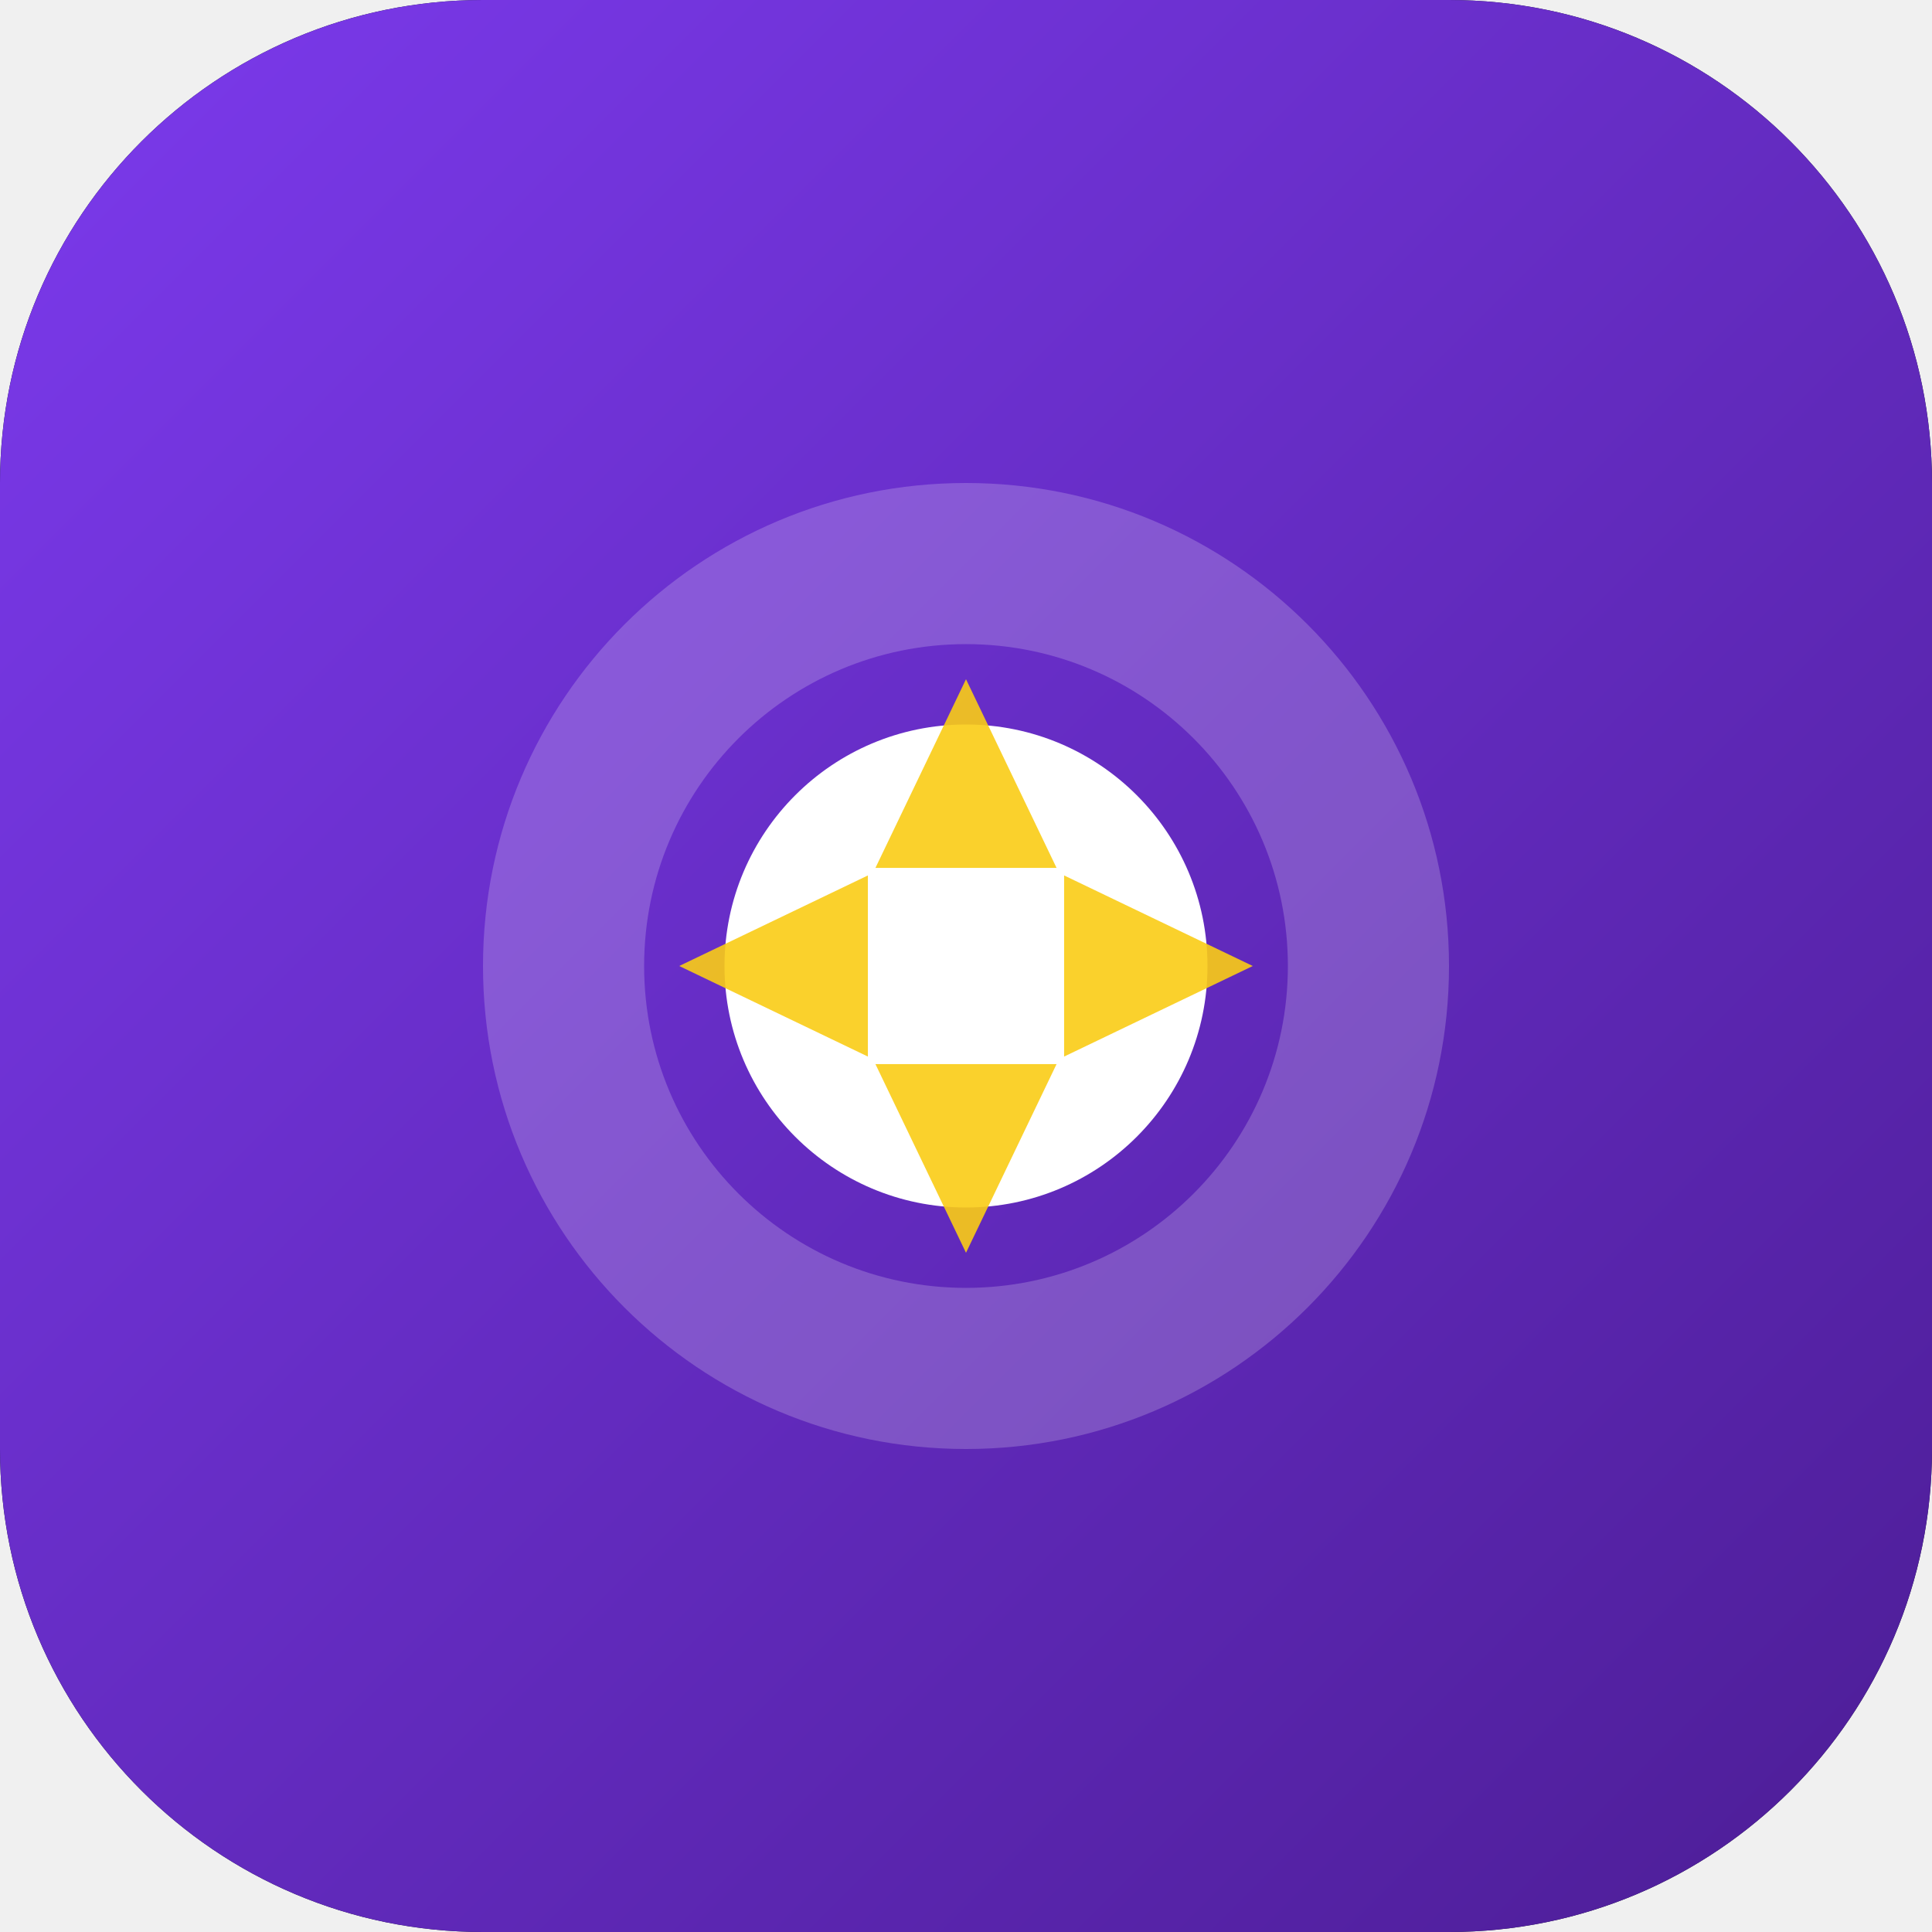
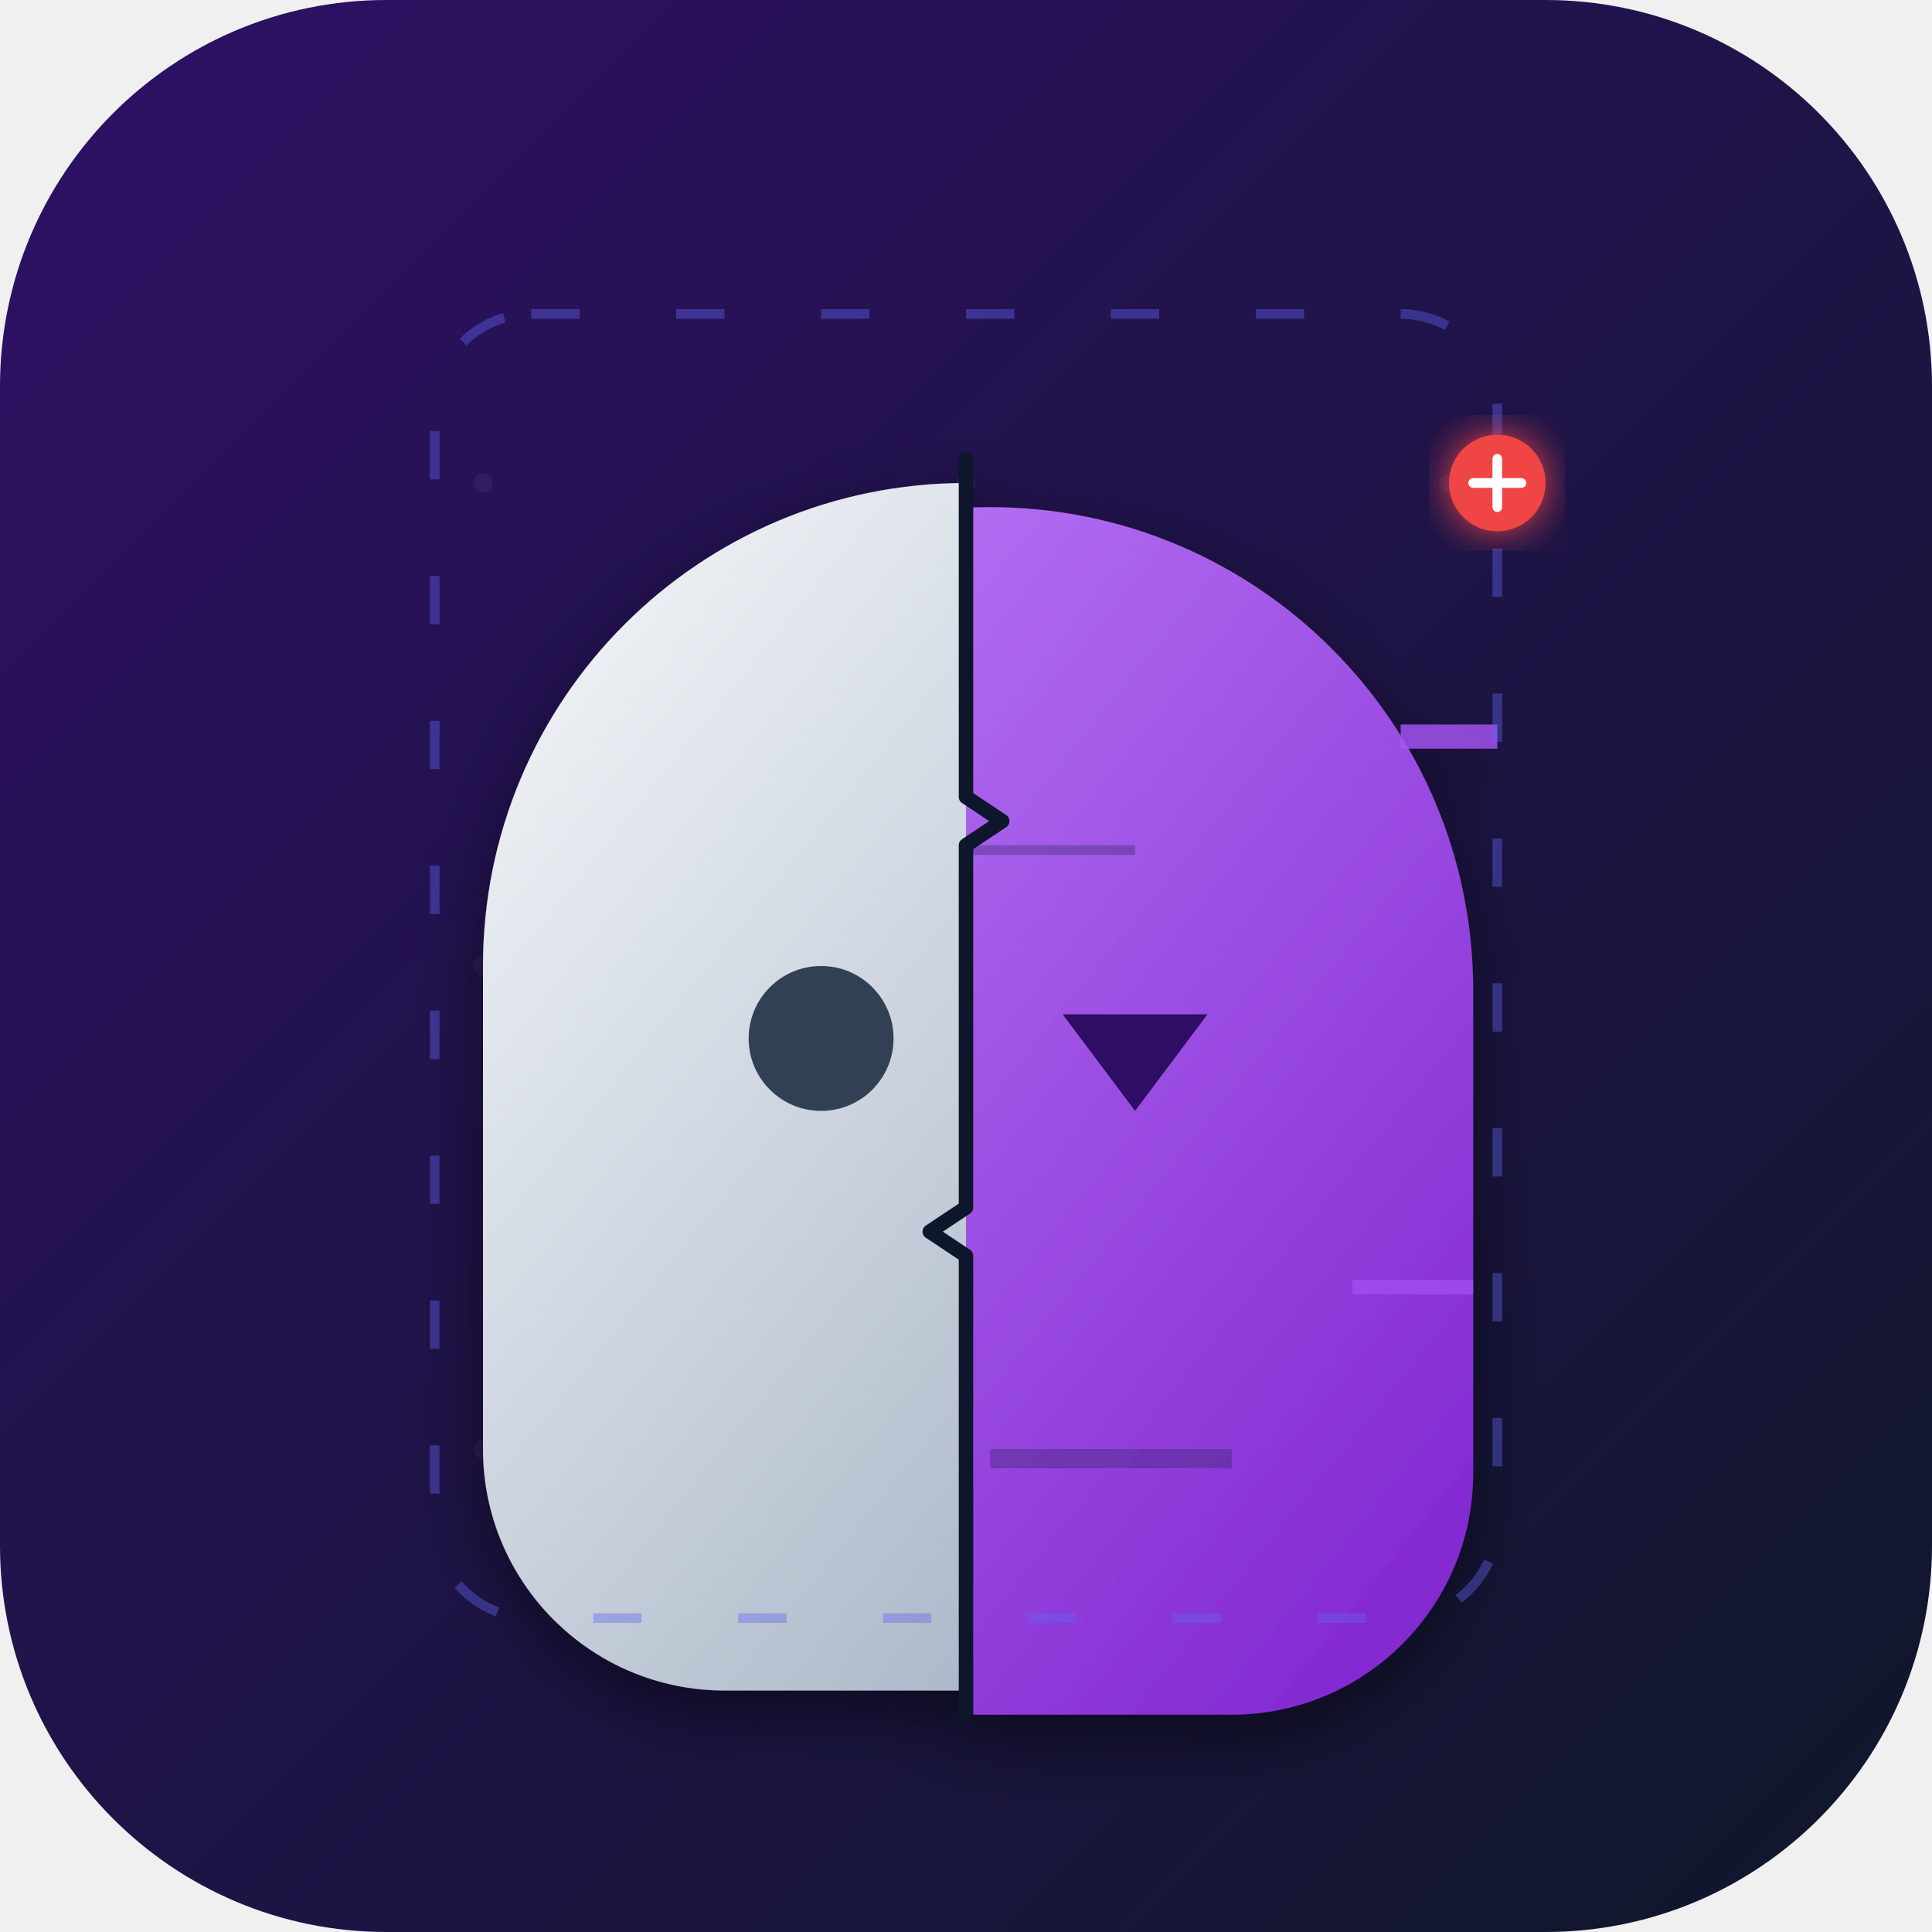
- <svg xmlns="http://www.w3.org/2000/svg" viewBox="0 0 512 512" fill="none">
-   <rect width="512" height="512" rx="128" fill="#0f172a" />
-   <rect x="0" y="0" width="512" height="512" rx="128" fill="url(#grad1)" />
+ <svg xmlns="http://www.w3.org/2000/svg" viewBox="0 0 800 800" aria-labelledby="titleId descId">
  <defs>
-     <linearGradient id="grad1" x1="0%" y1="0%" x2="100%" y2="100%">
-       <stop offset="0%" style="stop-color:#7c3aed;stop-opacity:1" />
-       <stop offset="100%" style="stop-color:#4c1d95;stop-opacity:1" />
+     <linearGradient id="bgGradient" x1="0%" y1="0%" x2="100%" y2="100%">
+       <stop offset="0%" stop-color="#2e1065" />
+       <stop offset="100%" stop-color="#0f172a" />
    </linearGradient>
+     <linearGradient id="citizenGradient" x1="0%" y1="0%" x2="100%" y2="100%">
+       <stop offset="0%" stop-color="#f8fafc" />
+       <stop offset="100%" stop-color="#94a3b8" />
+     </linearGradient>
+     <linearGradient id="intruderGradient" x1="0%" y1="0%" x2="100%" y2="100%">
+       <stop offset="0%" stop-color="#c084fc" />
+       <stop offset="100%" stop-color="#7e22ce" />
+     </linearGradient>
+     <filter id="glow" x="-20%" y="-20%" width="140%" height="140%">
+       <feGaussianBlur stdDeviation="8" result="blur" />
+       <feComposite in="SourceGraphic" in2="blur" operator="over" />
+     </filter>
+     <filter id="shadow" x="-20%" y="-20%" width="140%" height="140%">
+       <feDropShadow dx="0" dy="10" stdDeviation="15" flood-color="#000000" flood-opacity="0.50" />
+     </filter>
+     <clipPath id="clipLeft">
+       <rect x="0" y="0" width="400" height="800" />
+     </clipPath>
+     <clipPath id="clipRight">
+       <rect x="400" y="0" width="400" height="800" />
+     </clipPath>
  </defs>
-   <path d="M256 128C185.3 128 128 185.3 128 256C128 326.7 185.3 384 256 384C326.7 384 384 326.7 384 256C384 185.3 326.7 128 256 128ZM256 341.3C208.9 341.3 170.7 303.1 170.7 256C170.7 208.9 208.9 170.7 256 170.7C303.1 170.7 341.3 208.9 341.3 256C341.3 303.1 303.1 341.3 256 341.3Z" fill="white" fill-opacity="0.2" />
-   <circle cx="256" cy="256" r="64" fill="white" />
-   <path d="M256 180L280 230H232L256 180Z" fill="#facc15" opacity="0.9" />
-   <path d="M332 256L282 280V232L332 256Z" fill="#facc15" opacity="0.9" />
-   <path d="M180 256L230 232V280L180 256Z" fill="#facc15" opacity="0.9" />
-   <path d="M256 332L232 282H280L256 332Z" fill="#facc15" opacity="0.9" />
+   <rect width="800" height="800" rx="160" fill="url(#bgGradient)" />
+   <g fill="#ffffff" fill-opacity="0.05">
+     <circle cx="200" cy="200" r="4" />
+     <circle cx="400" cy="200" r="4" />
+     <circle cx="600" cy="200" r="4" />
+     <circle cx="200" cy="400" r="4" />
+     <circle cx="400" cy="400" r="4" />
+     <circle cx="600" cy="400" r="4" />
+     <circle cx="200" cy="600" r="4" />
+     <circle cx="400" cy="600" r="4" />
+     <circle cx="600" cy="600" r="4" />
+   </g>
+   <g transform="translate(0, 50)" filter="url(#shadow)">
+     <g clip-path="url(#clipLeft)">
+       <path d="M400,150 C510.46,150 600,239.54 600,350 L600,550 C600,605.23 555.23,650 500,650 L300,650 C244.77,650 200,605.23 200,550 L200,350 C200,239.54 289.54,150 400,150 Z" fill="url(#citizenGradient)" />
+       <circle cx="340" cy="380" r="30" fill="#334155" />
+     </g>
+     <g clip-path="url(#clipRight)">
+       <path transform="translate(10, 10)" d="M400,150 C510.46,150 600,239.54 600,350 L600,550 C600,605.23 555.23,650 500,650 L300,650 C244.77,650 200,605.23 200,550 L200,350 C200,239.54 289.54,150 400,150 Z" fill="url(#intruderGradient)" />
+       <path transform="translate(10, 10)" d="M430,360 L490,360 L460,400 Z" fill="#2e1065" />
+       <rect x="580" y="250" width="40" height="10" fill="#a855f7" opacity="0.80" />
+       <rect x="560" y="480" width="50" height="6" fill="#a855f7" opacity="0.60" />
+       <rect x="390" y="300" width="80" height="4" fill="#1e1b4b" opacity="0.30" />
+       <rect x="410" y="550" width="100" height="8" fill="#1e1b4b" opacity="0.30" />
+     </g>
+     <path d="M400,140 L400,280 L415,290 L400,300 L400,450 L385,460 L400,470 L400,660" stroke="#0f172a" stroke-width="6" fill="none" stroke-linecap="round" stroke-linejoin="round" />
+   </g>
+   <rect x="180" y="130" width="440" height="540" rx="40" fill="none" stroke="#6366f1" stroke-width="4" stroke-dasharray="20 40" stroke-opacity="0.40" />
+   <circle cx="620" cy="200" r="20" fill="#ef4444" filter="url(#glow)">
+     <animate attributeName="opacity" values="1;0.50;1" dur="2s" repeatCount="indefinite" />
+   </circle>
+   <path d="M610,200 L630,200 M620,190 L620,210" stroke="#ffffff" stroke-width="4" stroke-linecap="round" />
</svg>
